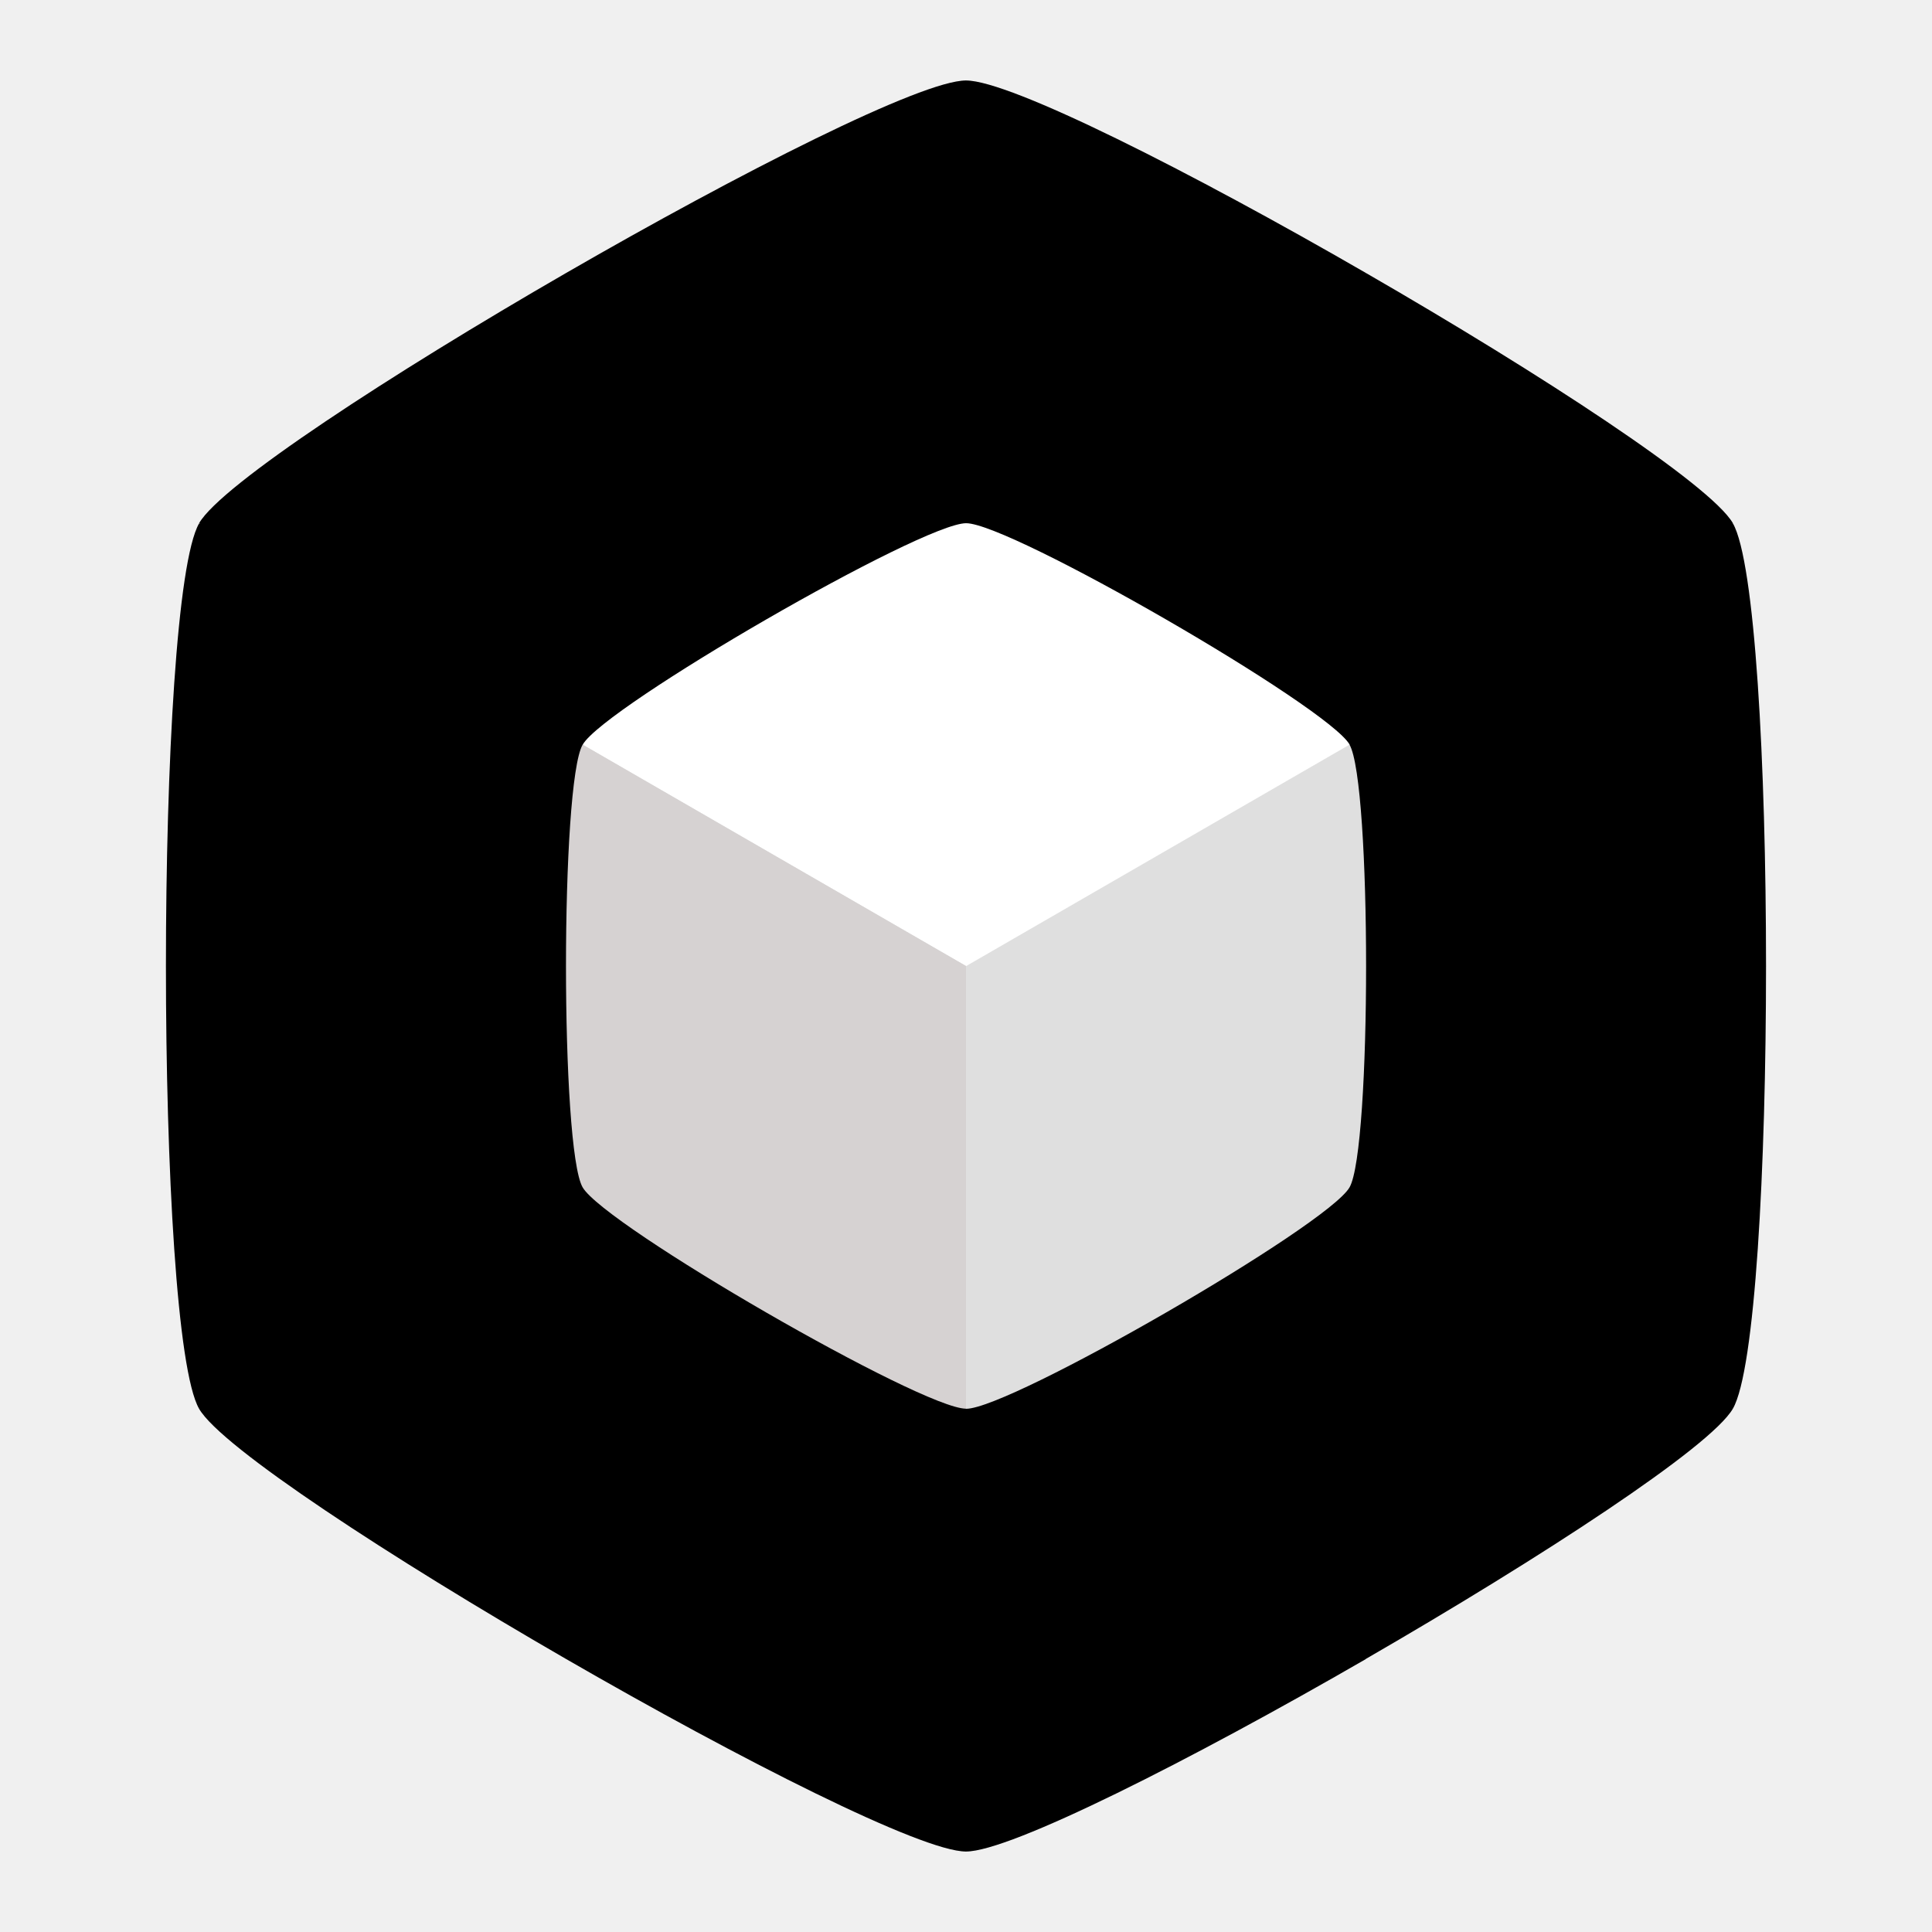
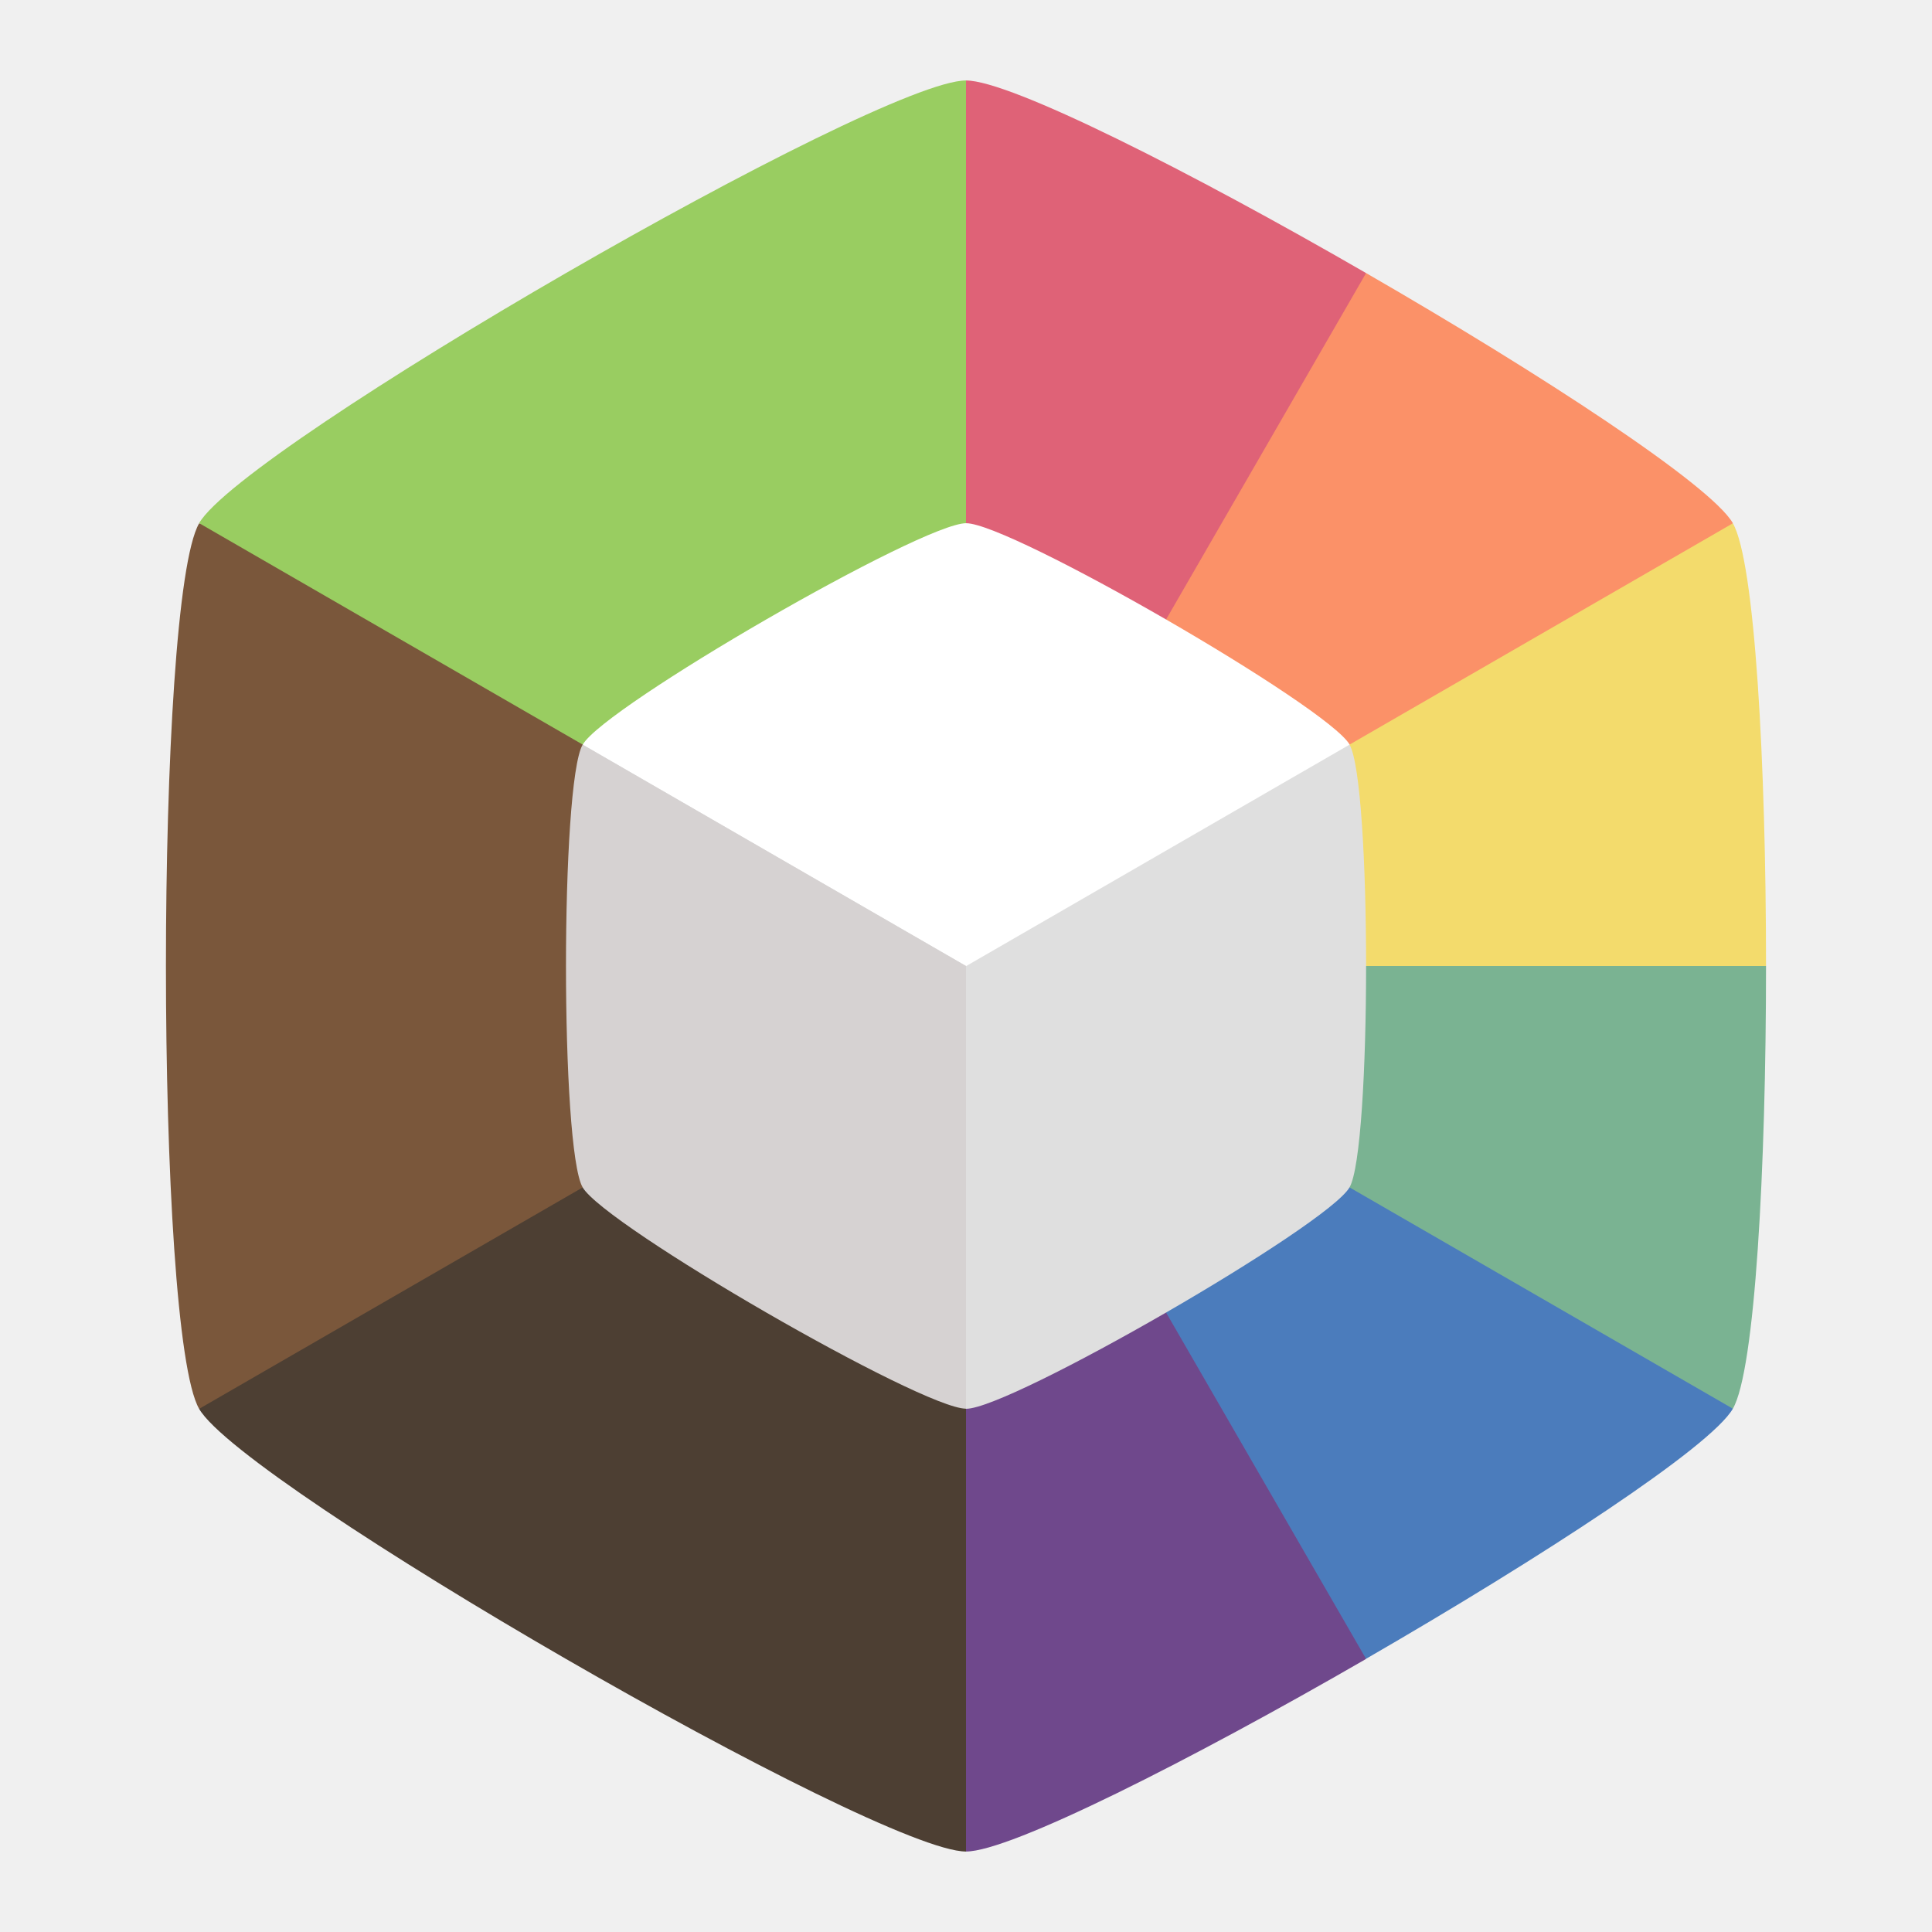
<svg xmlns="http://www.w3.org/2000/svg" width="48" height="48" version="1.1" viewBox="0 0 12.7 12.7">
  <g stroke-width=".265">
-     <path d="m6.35 6.35" fill="#000000" />
-     <path d="m6.35 0.529-2.521 4.366 2.521 1.455 2.52-1.455 0.11-3.1c-1.151-0.665-2.339-1.266-2.63-1.266z" fill="#000000" />
-     <path d="m8.98 1.795-2.63 4.555 2.52 1.455 2.521-4.366c-0.146-0.252-1.26-0.98-2.411-1.644z" fill="#000000" />
-     <path d="m11.391 3.44-5.041 2.91 2.52 1.455 2.739-1.455c0-1.329-0.073-2.658-0.218-2.91z" fill="#000000" />
-     <path d="m6.35 6.35v2.91h5.041c0.146-0.252 0.218-1.581 0.218-2.91h-5.259z" fill="#000000" />
-     <path d="m6.35 6.35v2.91l2.63 1.644c1.151-0.665 2.266-1.392 2.411-1.644l-5.041-2.91z" fill="#000000" />
-     <path d="m6.35 6.35-2.521 1.455 2.521 4.366c0.291 0 1.479-0.601 2.63-1.266l-2.63-4.555z" fill="#000000" />
-     <path d="m3.829 4.895-2.52 4.366c0.291 0.504 4.459 2.91 5.041 2.91v-5.821l-2.521-1.455z" fill="#000000" />
-     <path d="m1.309 3.44c-0.291 0.504-0.291 5.317 0 5.821l5.041-2.91v-2.91h-5.041z" fill="#000000" />
-     <path d="m6.35 0.529c-0.582-2e-8 -4.75 2.406-5.041 2.91l5.041 2.91v-5.821z" fill="#000000" />
+     <path d="m6.35 6.35" fill="#99cd61" />
+     <path d="m6.35 0.529-2.521 4.366 2.521 1.455 2.52-1.455 0.11-3.1c-1.151-0.665-2.339-1.266-2.63-1.266z" fill="#df6277" />
+     <path d="m8.98 1.795-2.63 4.555 2.52 1.455 2.521-4.366c-0.146-0.252-1.26-0.98-2.411-1.644z" fill="#fb9168" />
+     <path d="m11.391 3.44-5.041 2.91 2.52 1.455 2.739-1.455c0-1.329-0.073-2.658-0.218-2.91z" fill="#f3db6c" />
+     <path d="m6.35 6.35v2.91h5.041c0.146-0.252 0.218-1.581 0.218-2.91h-5.259z" fill="#7ab392" />
+     <path d="m6.35 6.35v2.91l2.63 1.644c1.151-0.665 2.266-1.392 2.411-1.644l-5.041-2.91z" fill="#4b7cbc" />
+     <path d="m6.35 6.35-2.521 1.455 2.521 4.366c0.291 0 1.479-0.601 2.63-1.266l-2.63-4.555z" fill="#6f488c" />
+     <path d="m3.829 4.895-2.52 4.366c0.291 0.504 4.459 2.91 5.041 2.91v-5.821l-2.521-1.455z" fill="#4d3f33" />
+     <path d="m1.309 3.44c-0.291 0.504-0.291 5.317 0 5.821l5.041-2.91v-2.91h-5.041z" fill="#7a573b" />
+     <path d="m6.35 0.529c-0.582-2e-8 -4.75 2.406-5.041 2.91l5.041 2.91v-5.821z" fill="#99cd61" />
  </g>
  <g transform="matrix(.88 0 0 .88 -10.906 -1.2421)">
    <g transform="translate(13.26 2.2776)">
      <path transform="matrix(.96975 0 0 .96975 .1921 .1921)" d="m6.35 2.939c-0.341 0-2.783 1.41-2.953 1.705l2.953 5.116 2.954-5.116c-0.171-0.295-2.613-1.705-2.954-1.705z" fill="#fff" stroke-width=".265" />
    </g>
    <path d="m16.746 6.974 2.864 4.961c0.331 0 2.699-1.367 2.864-1.654 0.165-0.286 0.165-3.021 0-3.307l-2.864 1.654z" fill="#dfdfdf" stroke-width=".265" />
  </g>
  <path d="m3.83 4.895c-0.146 0.252-0.146 2.658 0 2.91 0.146 0.252 2.229 1.455 2.52 1.455v-2.91z" fill="#d6d2d2" stroke-width=".265" />
</svg>
